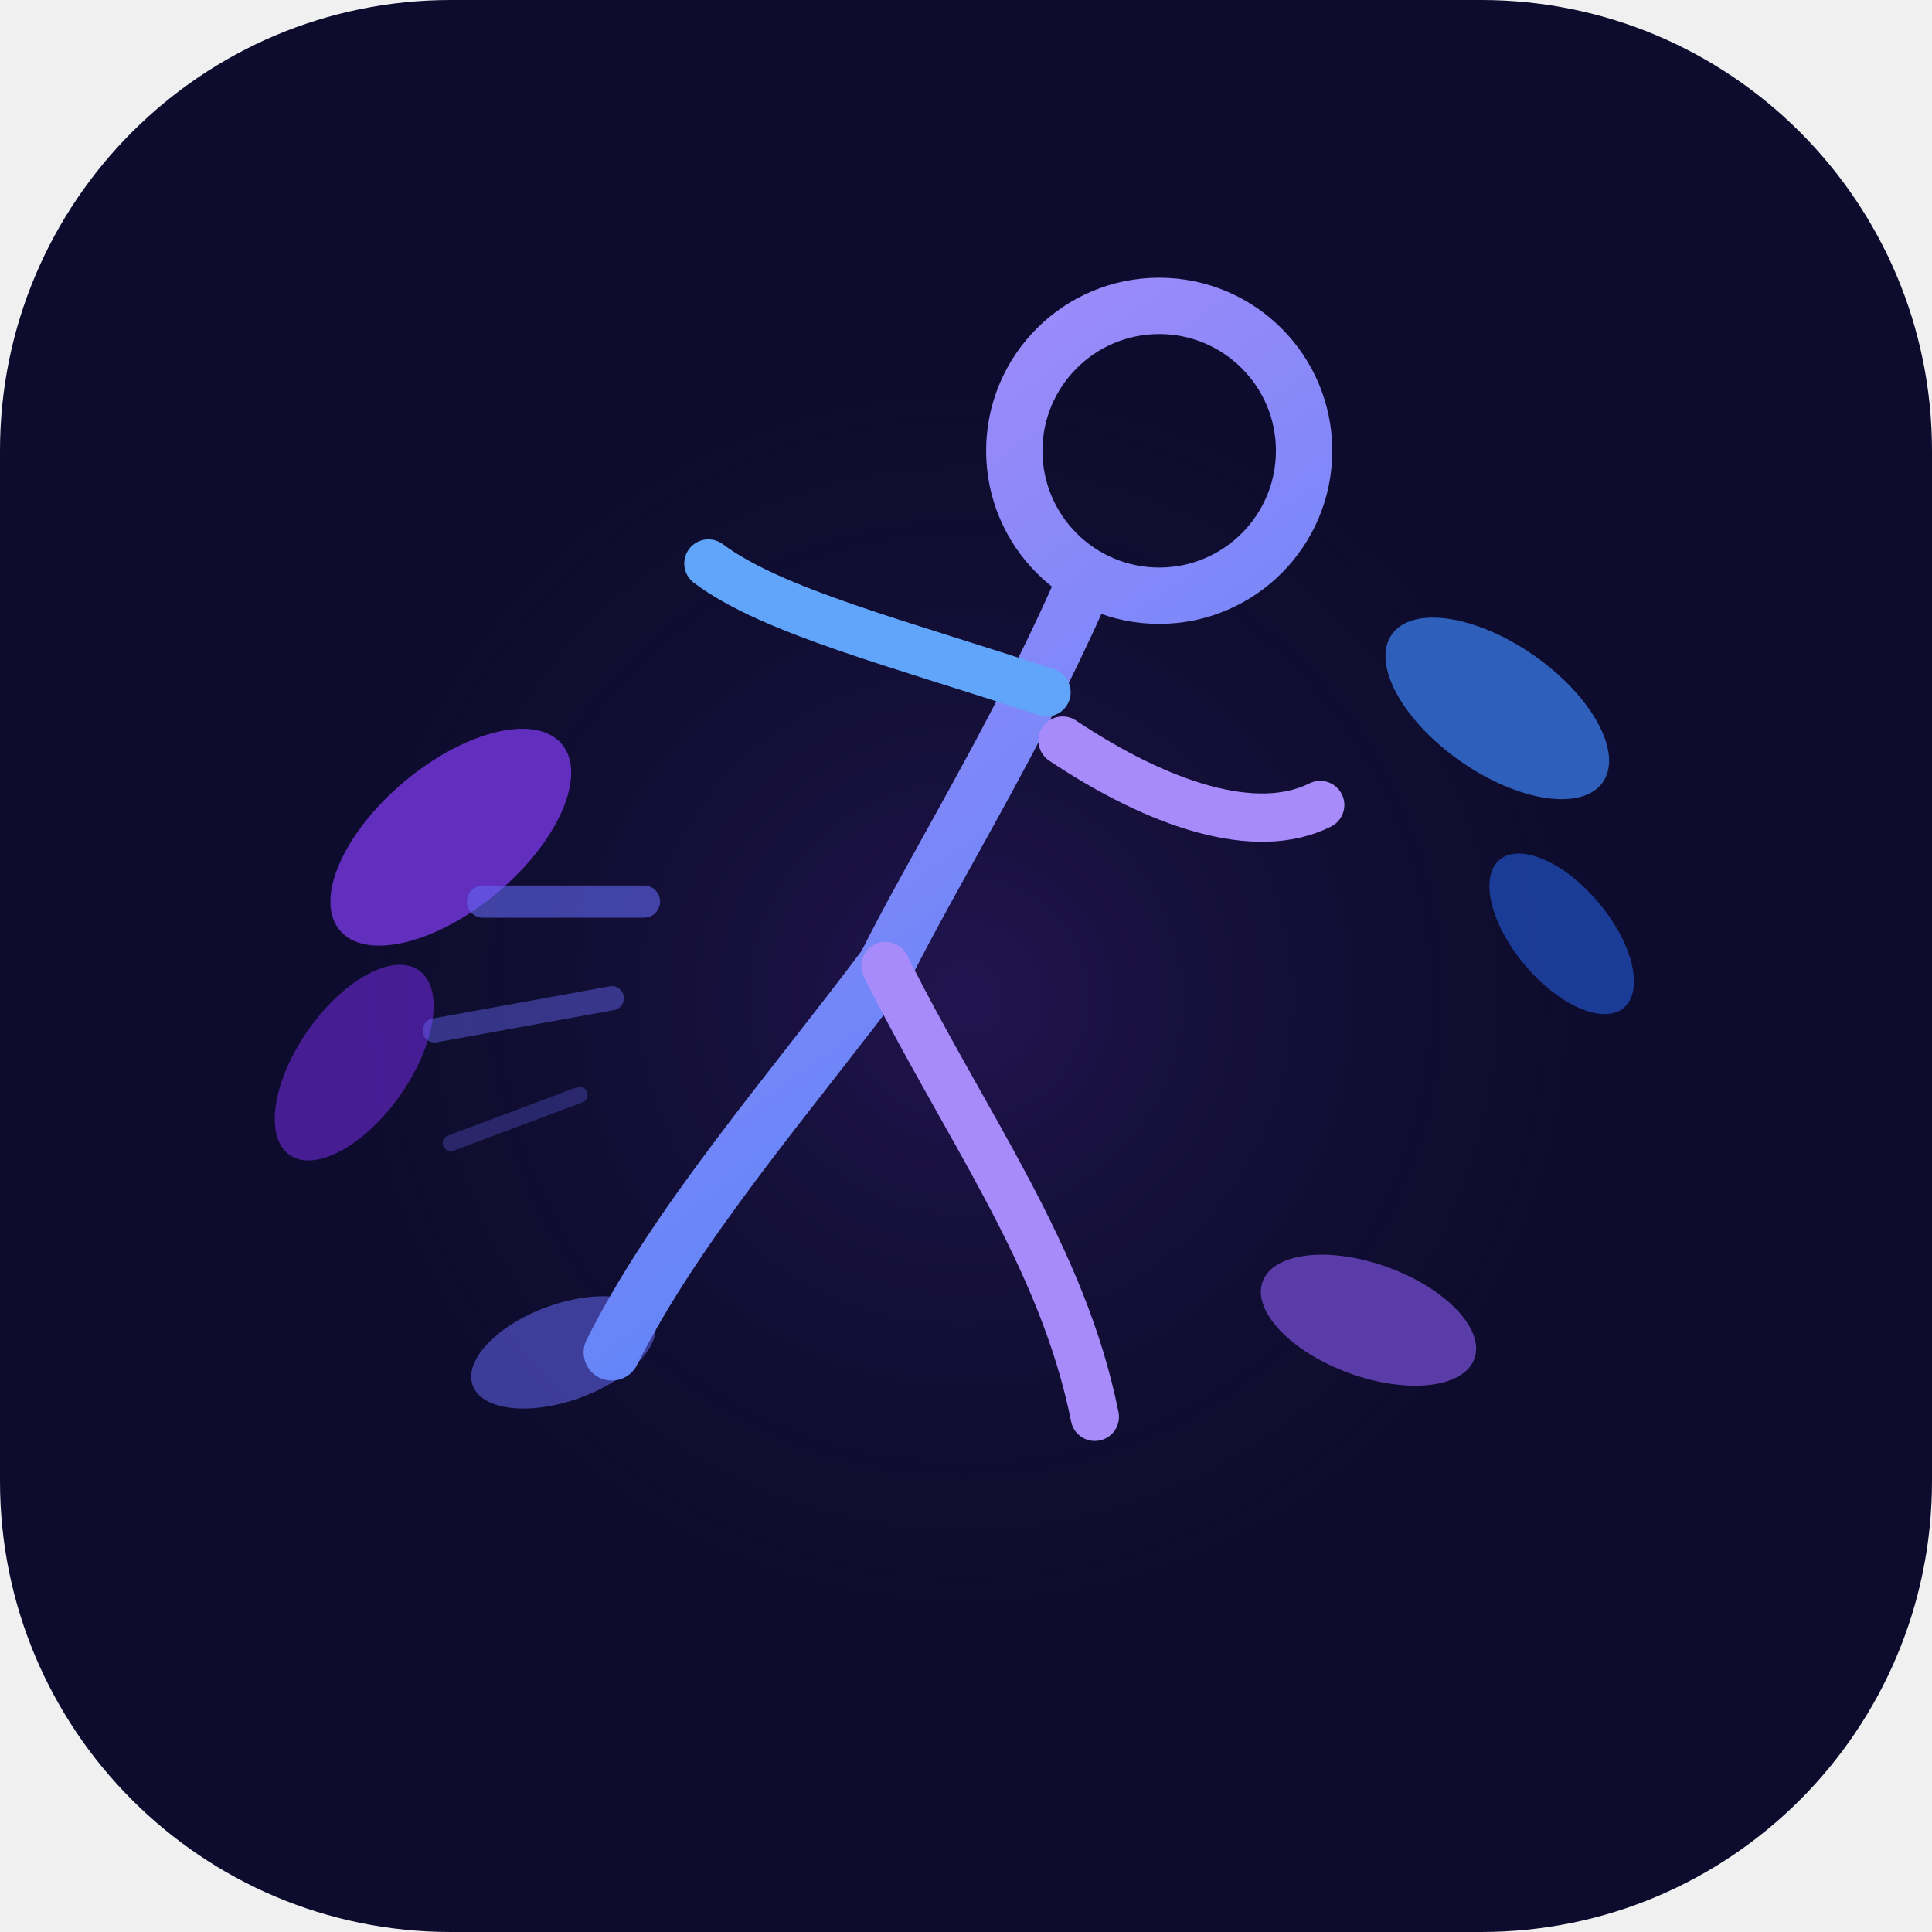
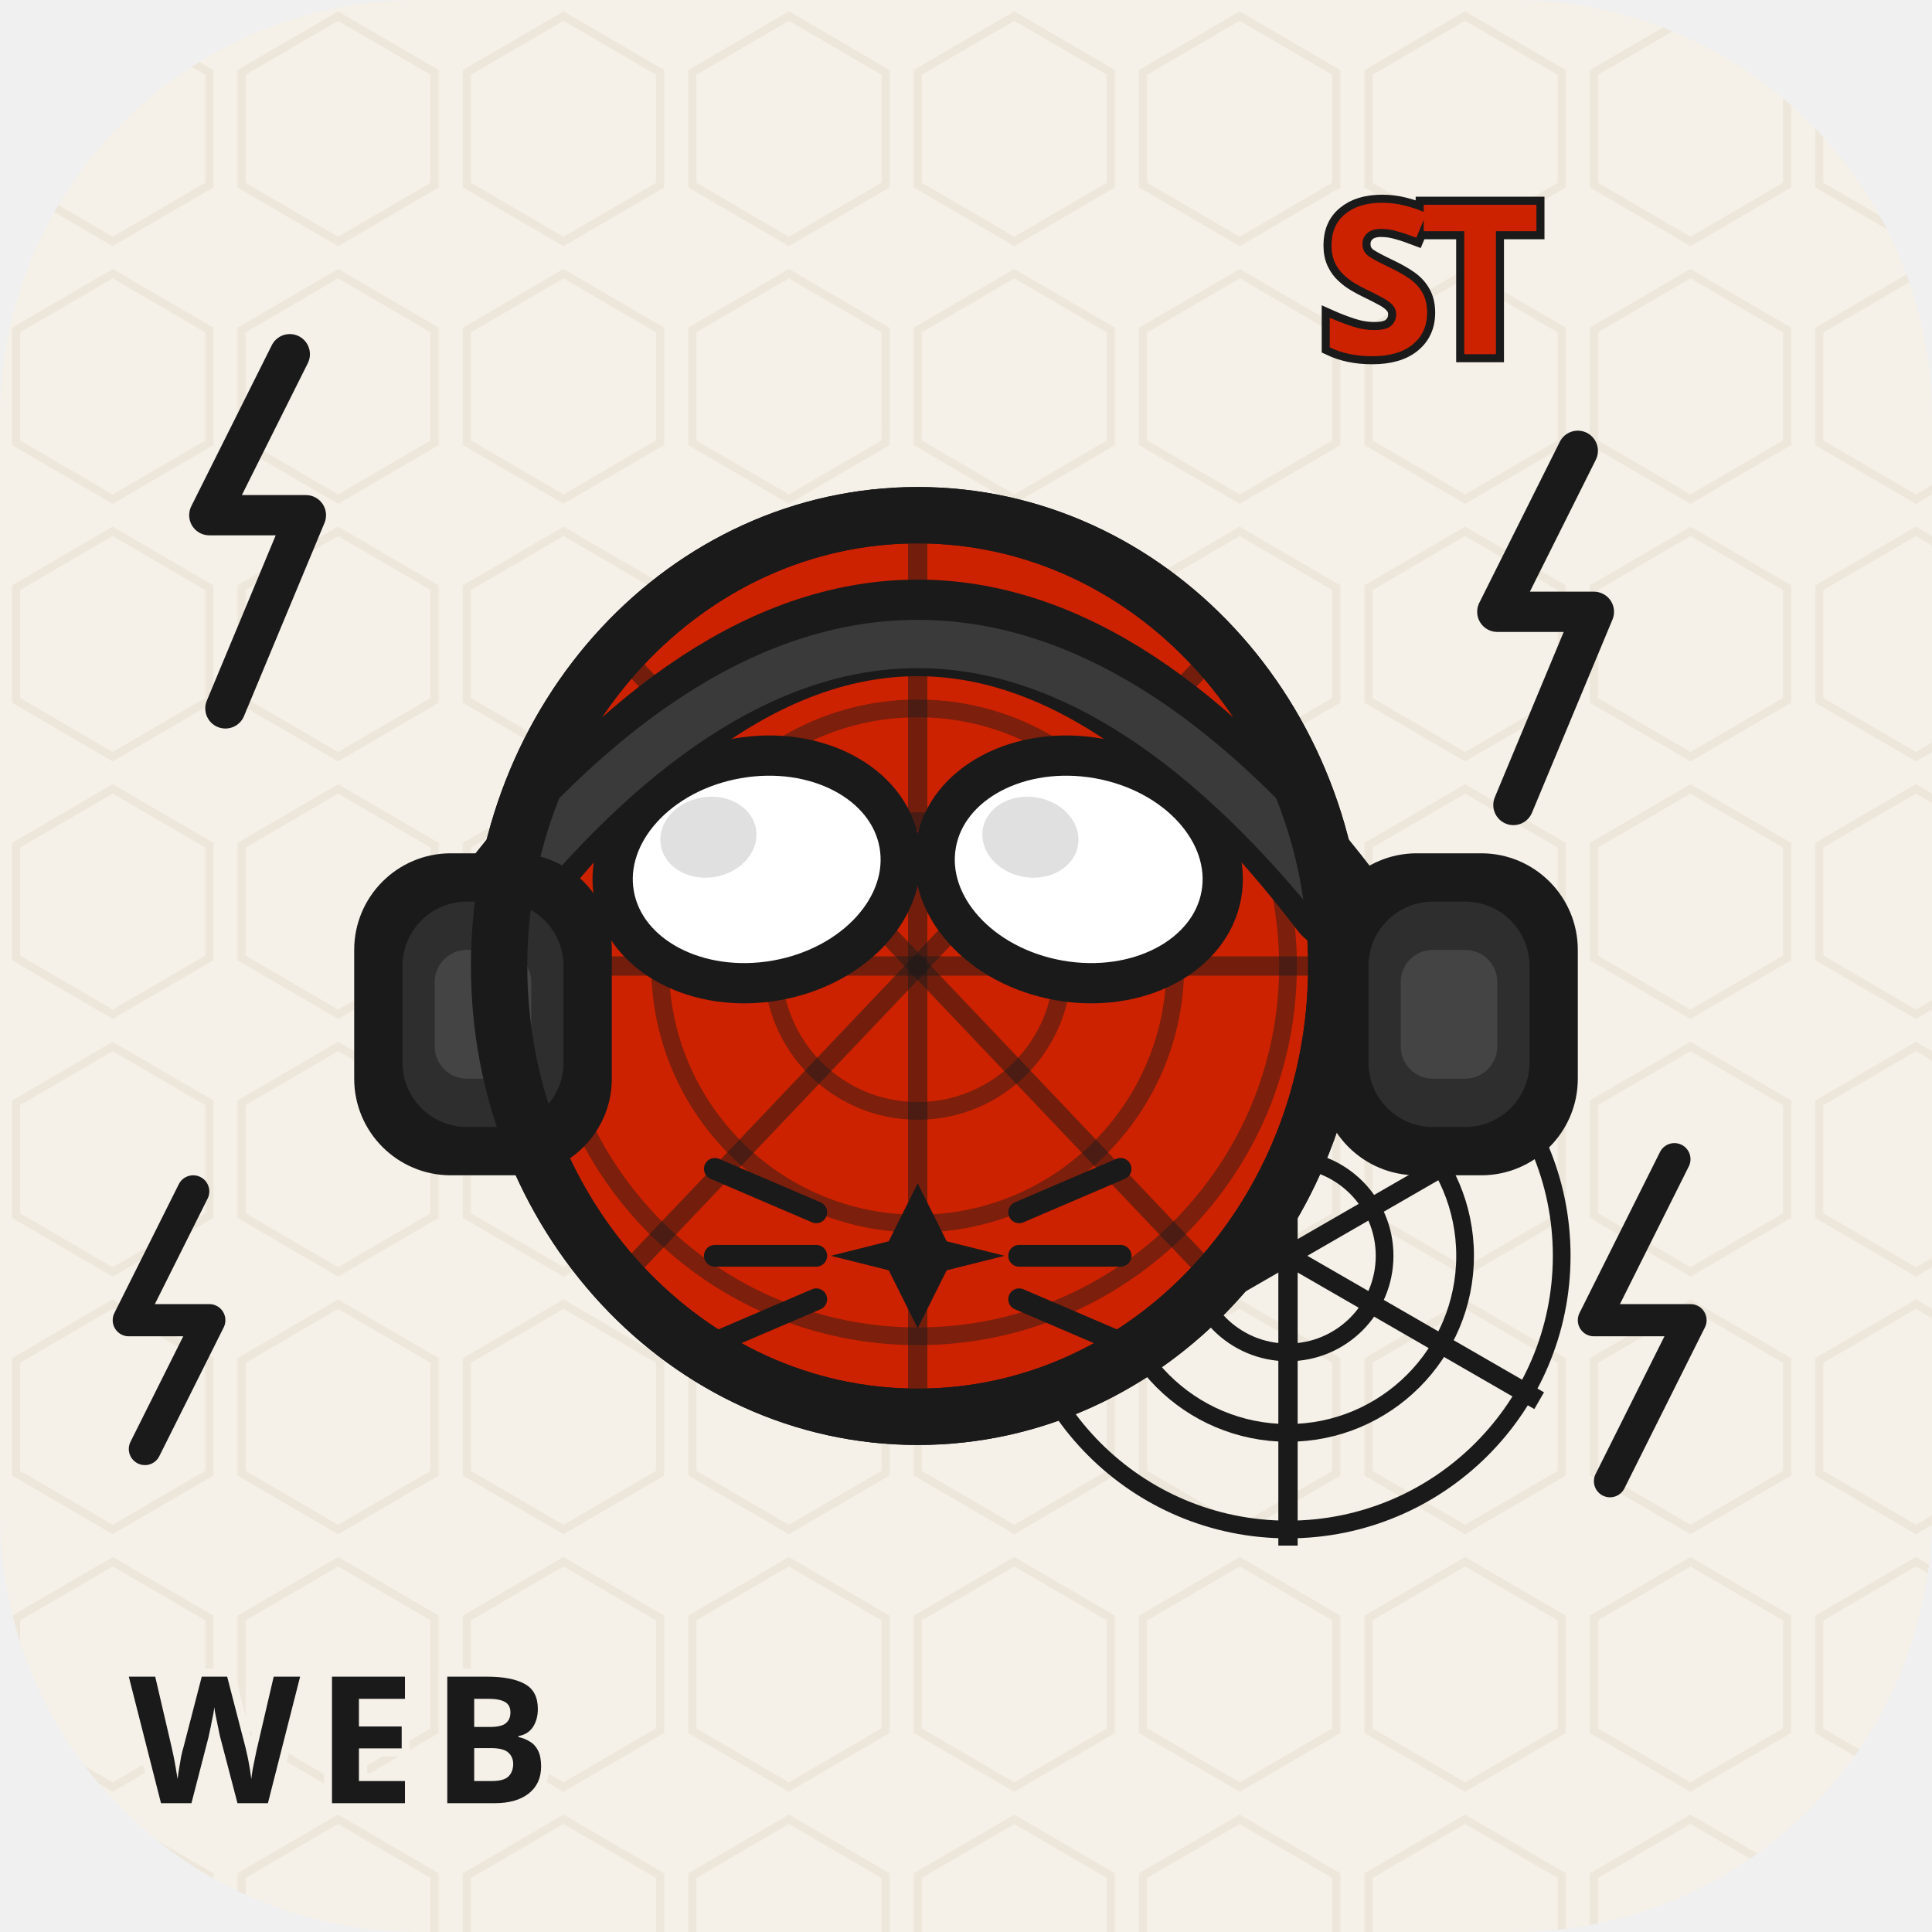
<svg xmlns="http://www.w3.org/2000/svg" viewBox="0 0 120 120" fill="none">
-   <rect width="120" height="120" rx="28" fill="#0e0c2e" />
-   <circle cx="60" cy="62" r="38" fill="url(#glow)" opacity="0.18" />
-   <ellipse cx="28" cy="52" rx="9" ry="4.5" fill="#7c3aed" transform="rotate(-40 28 52)" opacity="0.75" />
-   <ellipse cx="22" cy="66" rx="7" ry="3.5" fill="#6d28d9" transform="rotate(-55 22 66)" opacity="0.6" />
-   <ellipse cx="93" cy="44" rx="8" ry="4" fill="#3b82f6" transform="rotate(35 93 44)" opacity="0.7" />
-   <ellipse cx="97" cy="58" rx="6" ry="3" fill="#2563eb" transform="rotate(50 97 58)" opacity="0.55" />
-   <ellipse cx="85" cy="82" rx="7" ry="3.5" fill="#8b5cf6" transform="rotate(20 85 82)" opacity="0.6" />
-   <ellipse cx="35" cy="84" rx="6" ry="3" fill="#6366f1" transform="rotate(-20 35 84)" opacity="0.55" />
-   <circle cx="72" cy="28" r="9" fill="none" stroke="url(#figgrad)" stroke-width="3.5" stroke-linecap="round" />
-   <path d="M67 37 C63 46 58 54 55 60" stroke="url(#figgrad)" stroke-width="3.5" stroke-linecap="round" />
-   <path d="M65 43 C56 40 48 38 44 35" stroke="#60a5fa" stroke-width="3" stroke-linecap="round" />
-   <path d="M66 46 C72 50 78 52 82 50" stroke="#a78bfa" stroke-width="3" stroke-linecap="round" />
-   <path d="M55 60 C49 68 42 76 38 84" stroke="url(#figgrad)" stroke-width="3.5" stroke-linecap="round" />
-   <path d="M55 60 C60 70 66 78 68 88" stroke="#a78bfa" stroke-width="3" stroke-linecap="round" />
-   <line x1="40" y1="56" x2="30" y2="56" stroke="#6366f1" stroke-width="2" stroke-linecap="round" opacity="0.6" />
-   <line x1="38" y1="62" x2="27" y2="64" stroke="#6366f1" stroke-width="1.5" stroke-linecap="round" opacity="0.45" />
-   <line x1="36" y1="68" x2="28" y2="71" stroke="#6366f1" stroke-width="1" stroke-linecap="round" opacity="0.3" />
+   <rect width="120" height="120" rx="26" fill="#f5f0e8" />
+   <rect width="120" height="120" rx="26" fill="url(#hexbg)" opacity="0.18" />
  <defs>
-     <linearGradient id="figgrad" x1="38" y1="28" x2="82" y2="90" gradientUnits="userSpaceOnUse">
-       <stop offset="0%" stop-color="#a78bfa" />
-       <stop offset="100%" stop-color="#3b82f6" />
-     </linearGradient>
-     <radialGradient id="glow" cx="50%" cy="50%" r="50%">
-       <stop offset="0%" stop-color="#7c3aed" />
-       <stop offset="100%" stop-color="#1e1b4b" stop-opacity="0" />
-     </radialGradient>
+     <pattern id="hexbg" width="14" height="16" patternUnits="userSpaceOnUse">
+       <polygon points="7,1 13,4.5 13,11.5 7,15 1,11.5 1,4.5" fill="none" stroke="#c8b89a" stroke-width="0.5" />
+     </pattern>
+     <filter id="ink">
+       <feTurbulence type="fractalNoise" baseFrequency="0.9" numOctaves="2" result="noise" />
+       <feDisplacementMap in="SourceGraphic" in2="noise" scale="0.6" xChannelSelector="R" yChannelSelector="G" />
+     </filter>
  </defs>
+   <path d="M18 22 L13 32 L19 32 L14 44" stroke="#1a1a1a" stroke-width="2.5" stroke-linejoin="round" stroke-linecap="round" />
+   <path d="M98 28 L93 38 L99 38 L94 50" stroke="#1a1a1a" stroke-width="2.5" stroke-linejoin="round" stroke-linecap="round" />
+   <path d="M104 72 L99 82 L105 82 L100 92" stroke="#1a1a1a" stroke-width="2" stroke-linejoin="round" stroke-linecap="round" />
+   <path d="M12 74 L8 82 L13 82 L9 90" stroke="#1a1a1a" stroke-width="2" stroke-linejoin="round" stroke-linecap="round" />
+   <g transform="translate(80,78)">
+     <line x1="0" y1="0" x2="0" y2="-18" stroke="#1a1a1a" stroke-width="1.2" />
+     <line x1="0" y1="0" x2="15.6" y2="-9" stroke="#1a1a1a" stroke-width="1.2" />
+     <line x1="0" y1="0" x2="15.6" y2="9" stroke="#1a1a1a" stroke-width="1.2" />
+     <line x1="0" y1="0" x2="0" y2="18" stroke="#1a1a1a" stroke-width="1.2" />
+     <line x1="0" y1="0" x2="-15.6" y2="9" stroke="#1a1a1a" stroke-width="1.2" />
+     <line x1="0" y1="0" x2="-15.6" y2="-9" stroke="#1a1a1a" stroke-width="1.2" />
+     <ellipse cx="0" cy="0" rx="6" ry="6" fill="none" stroke="#1a1a1a" stroke-width="1.1" />
+     <ellipse cx="0" cy="0" rx="11" ry="11" fill="none" stroke="#1a1a1a" stroke-width="1.1" />
+     <ellipse cx="0" cy="0" rx="17" ry="17" fill="none" stroke="#1a1a1a" stroke-width="1.1" />
+   </g>
+   <text x="82" y="22" font-family="Arial Black, sans-serif" font-weight="900" font-size="13" fill="#cc2200" stroke="#1a1a1a" stroke-width="1" paint-order="stroke" letter-spacing="-1">ST</text>
+   <ellipse cx="57" cy="60" rx="26" ry="28" fill="#cc2200" stroke="#1a1a1a" stroke-width="3.5" />
+   <line x1="57" y1="32" x2="57" y2="88" stroke="#1a1a1a" stroke-width="1.2" opacity="0.5" />
+   <line x1="31" y1="60" x2="83" y2="60" stroke="#1a1a1a" stroke-width="1.2" opacity="0.5" />
+   <line x1="38" y1="40" x2="76" y2="80" stroke="#1a1a1a" stroke-width="1.2" opacity="0.5" />
+   <line x1="76" y1="40" x2="38" y2="80" stroke="#1a1a1a" stroke-width="1.2" opacity="0.5" />
+   <ellipse cx="57" cy="60" rx="9" ry="9" fill="none" stroke="#1a1a1a" stroke-width="1.1" opacity="0.45" />
+   <ellipse cx="57" cy="60" rx="16" ry="16" fill="none" stroke="#1a1a1a" stroke-width="1.1" opacity="0.45" />
+   <ellipse cx="57" cy="60" rx="23" ry="23" fill="none" stroke="#1a1a1a" stroke-width="1.1" opacity="0.45" />
+   <ellipse cx="47" cy="54" rx="9" ry="7" fill="white" stroke="#1a1a1a" stroke-width="2.5" transform="rotate(-10 47 54)" />
+   <ellipse cx="67" cy="54" rx="9" ry="7" fill="white" stroke="#1a1a1a" stroke-width="2.5" transform="rotate(10 67 54)" />
+   <ellipse cx="44" cy="52" rx="3" ry="2.5" fill="#e0e0e0" transform="rotate(-10 44 52)" />
+   <ellipse cx="64" cy="52" rx="3" ry="2.5" fill="#e0e0e0" transform="rotate(10 64 52)" />
+   <path d="M31 56 Q57 22 83 56" stroke="#1a1a1a" stroke-width="6" stroke-linecap="round" fill="none" />
+   <path d="M31 56 Q57 24 83 56" stroke="#3a3a3a" stroke-width="3" stroke-linecap="round" fill="none" />
+   <rect x="22" y="53" width="16" height="20" rx="6" fill="#1a1a1a" />
+   <rect x="25" y="56" width="10" height="14" rx="4" fill="#2e2e2e" />
+   <rect x="27" y="59" width="6" height="8" rx="2" fill="#444" />
+   <rect x="82" y="53" width="16" height="20" rx="6" fill="#1a1a1a" />
+   <rect x="85" y="56" width="10" height="14" rx="4" fill="#2e2e2e" />
+   <rect x="87" y="59" width="6" height="8" rx="2" fill="#444" />
+   <ellipse cx="57" cy="60" rx="26" ry="28" fill="none" stroke="#1a1a1a" stroke-width="3.5" />
+   <g transform="translate(57,78) scale(0.9)">
+     <path d="M0,-5 L2,-1 L6,0 L2,1 L0,5 L-2,1 L-6,0 L-2,-1 Z" fill="#1a1a1a" />
+     <line x1="-7" y1="-3" x2="-14" y2="-6" stroke="#1a1a1a" stroke-width="1.5" stroke-linecap="round" />
+     <line x1="-7" y1="0" x2="-14" y2="0" stroke="#1a1a1a" stroke-width="1.5" stroke-linecap="round" />
+     <line x1="-7" y1="3" x2="-14" y2="6" stroke="#1a1a1a" stroke-width="1.5" stroke-linecap="round" />
+     <line x1="7" y1="-3" x2="14" y2="-6" stroke="#1a1a1a" stroke-width="1.5" stroke-linecap="round" />
+     <line x1="7" y1="0" x2="14" y2="0" stroke="#1a1a1a" stroke-width="1.5" stroke-linecap="round" />
+     <line x1="7" y1="3" x2="14" y2="6" stroke="#1a1a1a" stroke-width="1.5" stroke-linecap="round" />
+   </g>
+   <text x="8" y="112" font-family="Arial Black, sans-serif" font-weight="900" font-size="11" fill="#1a1a1a" stroke="#f5f0e8" stroke-width="1" paint-order="stroke" letter-spacing="1">WEB</text>
</svg>
